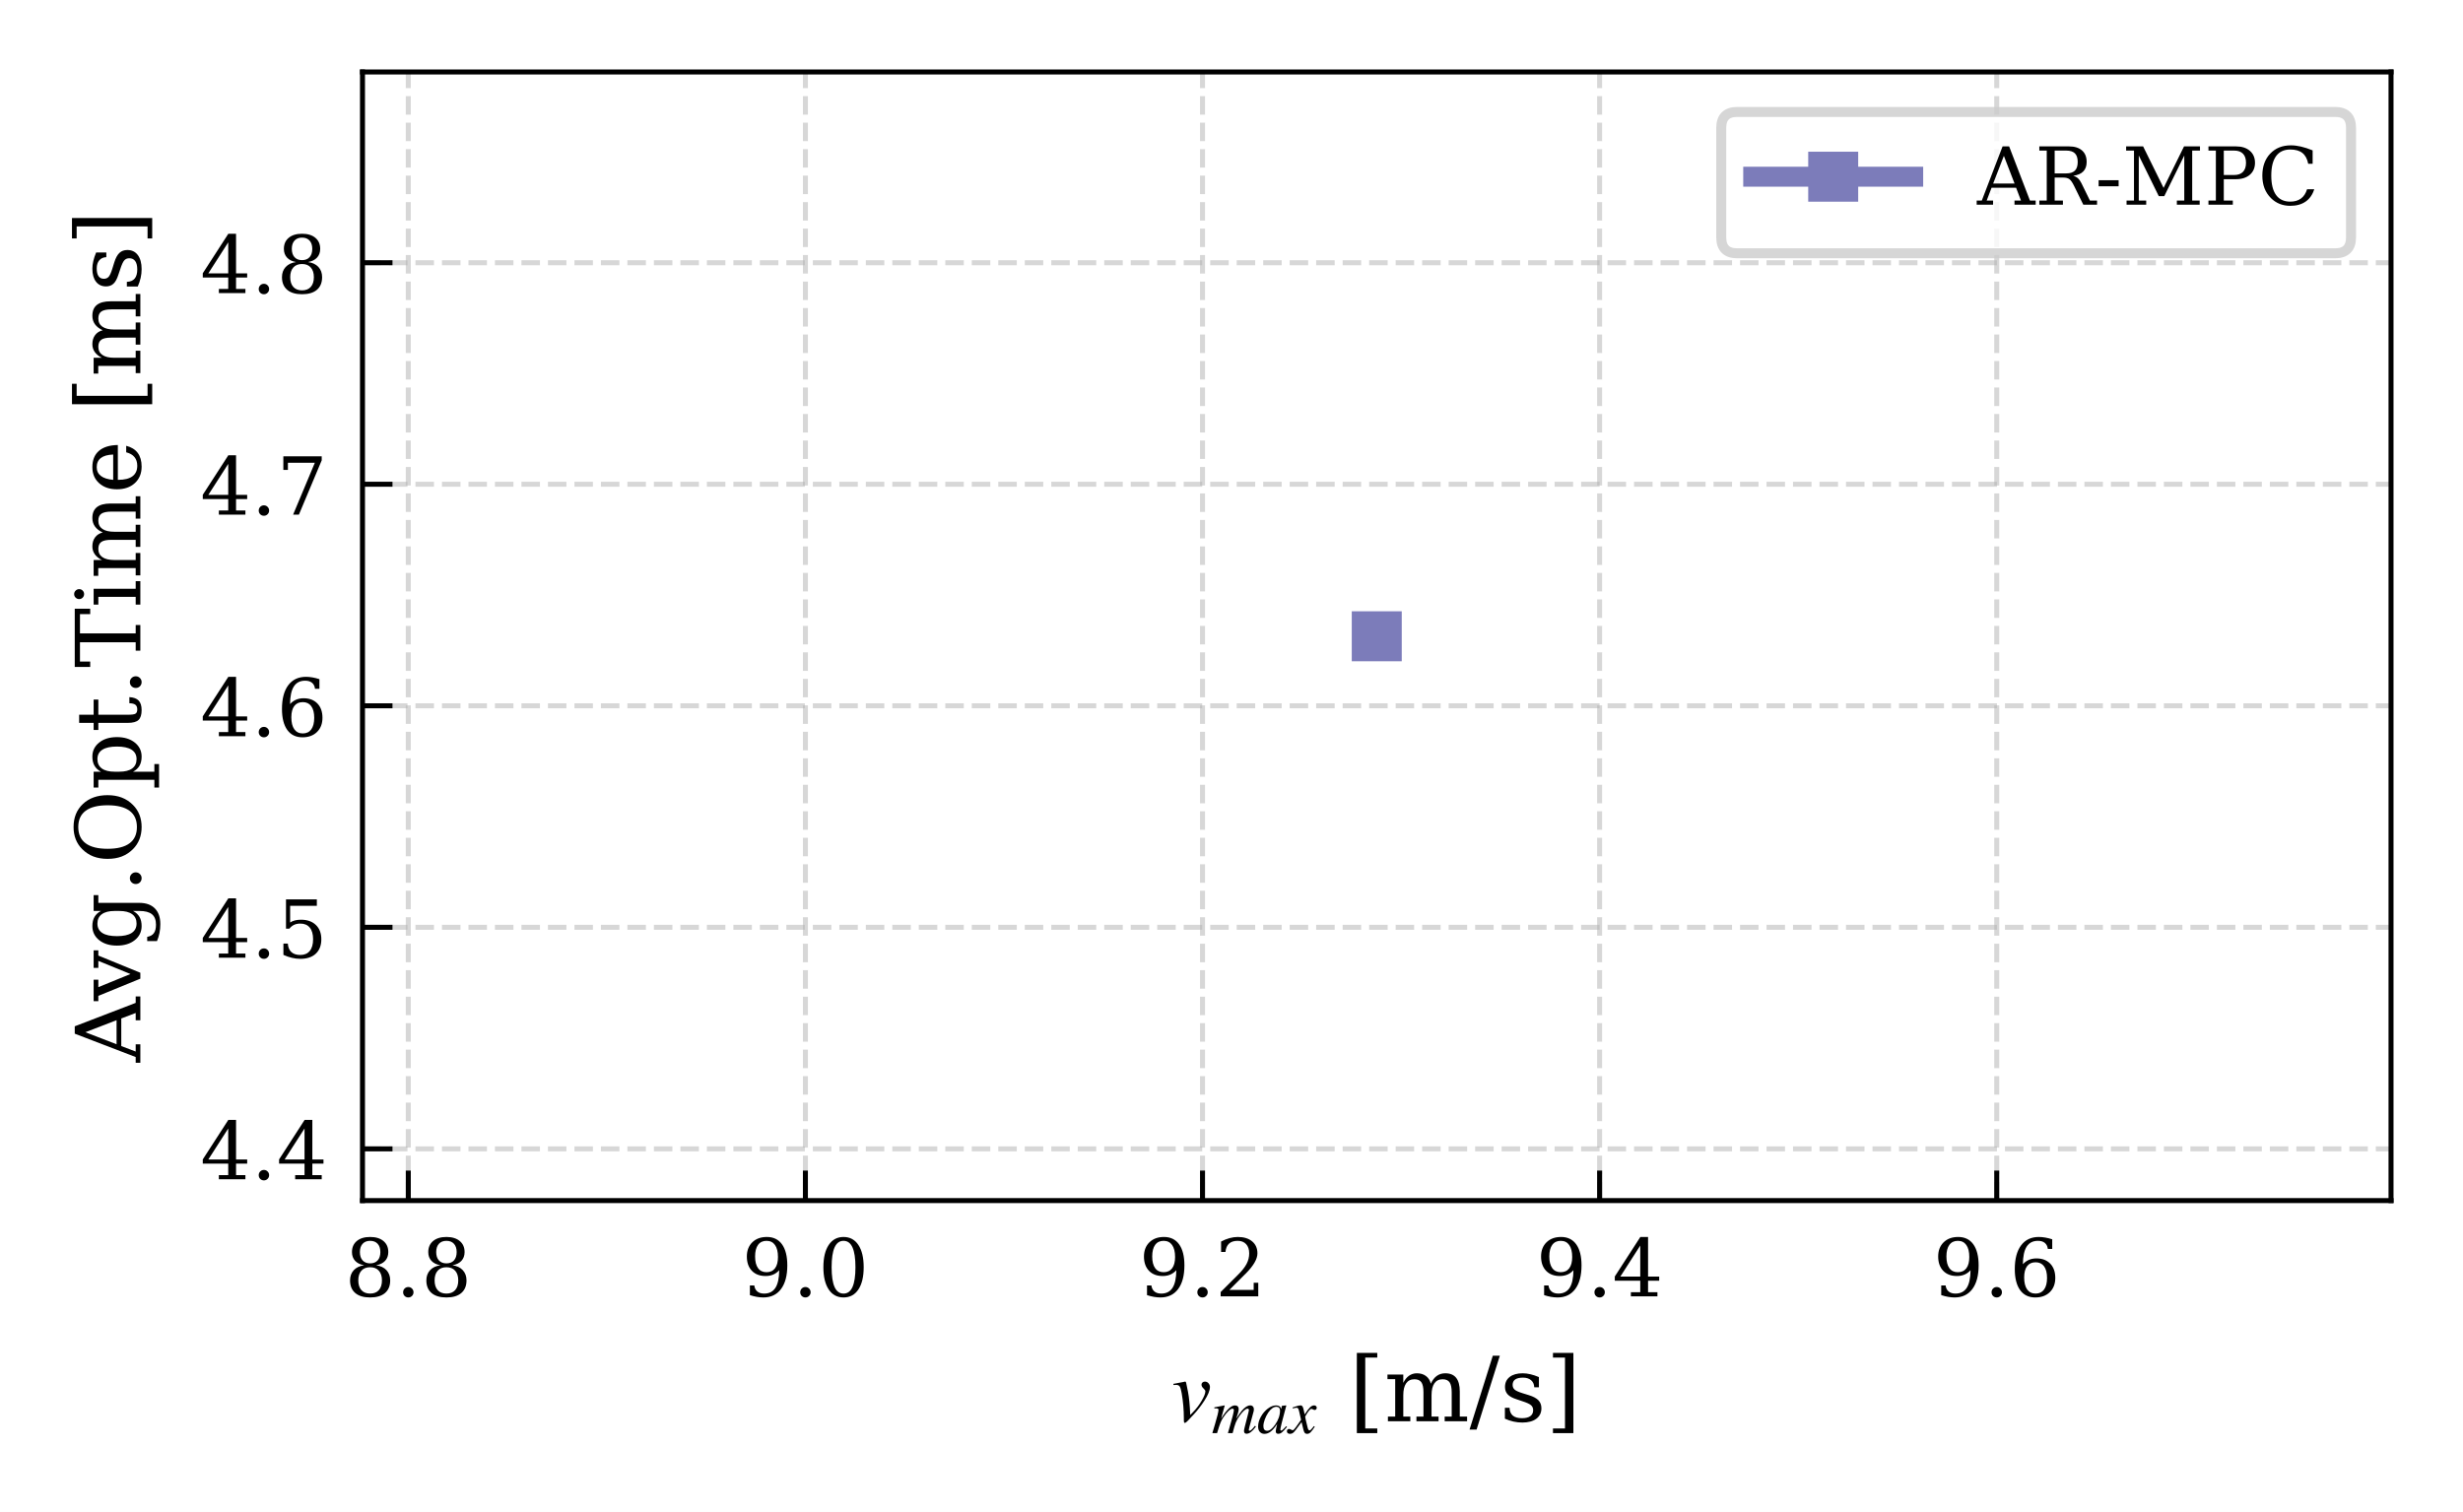
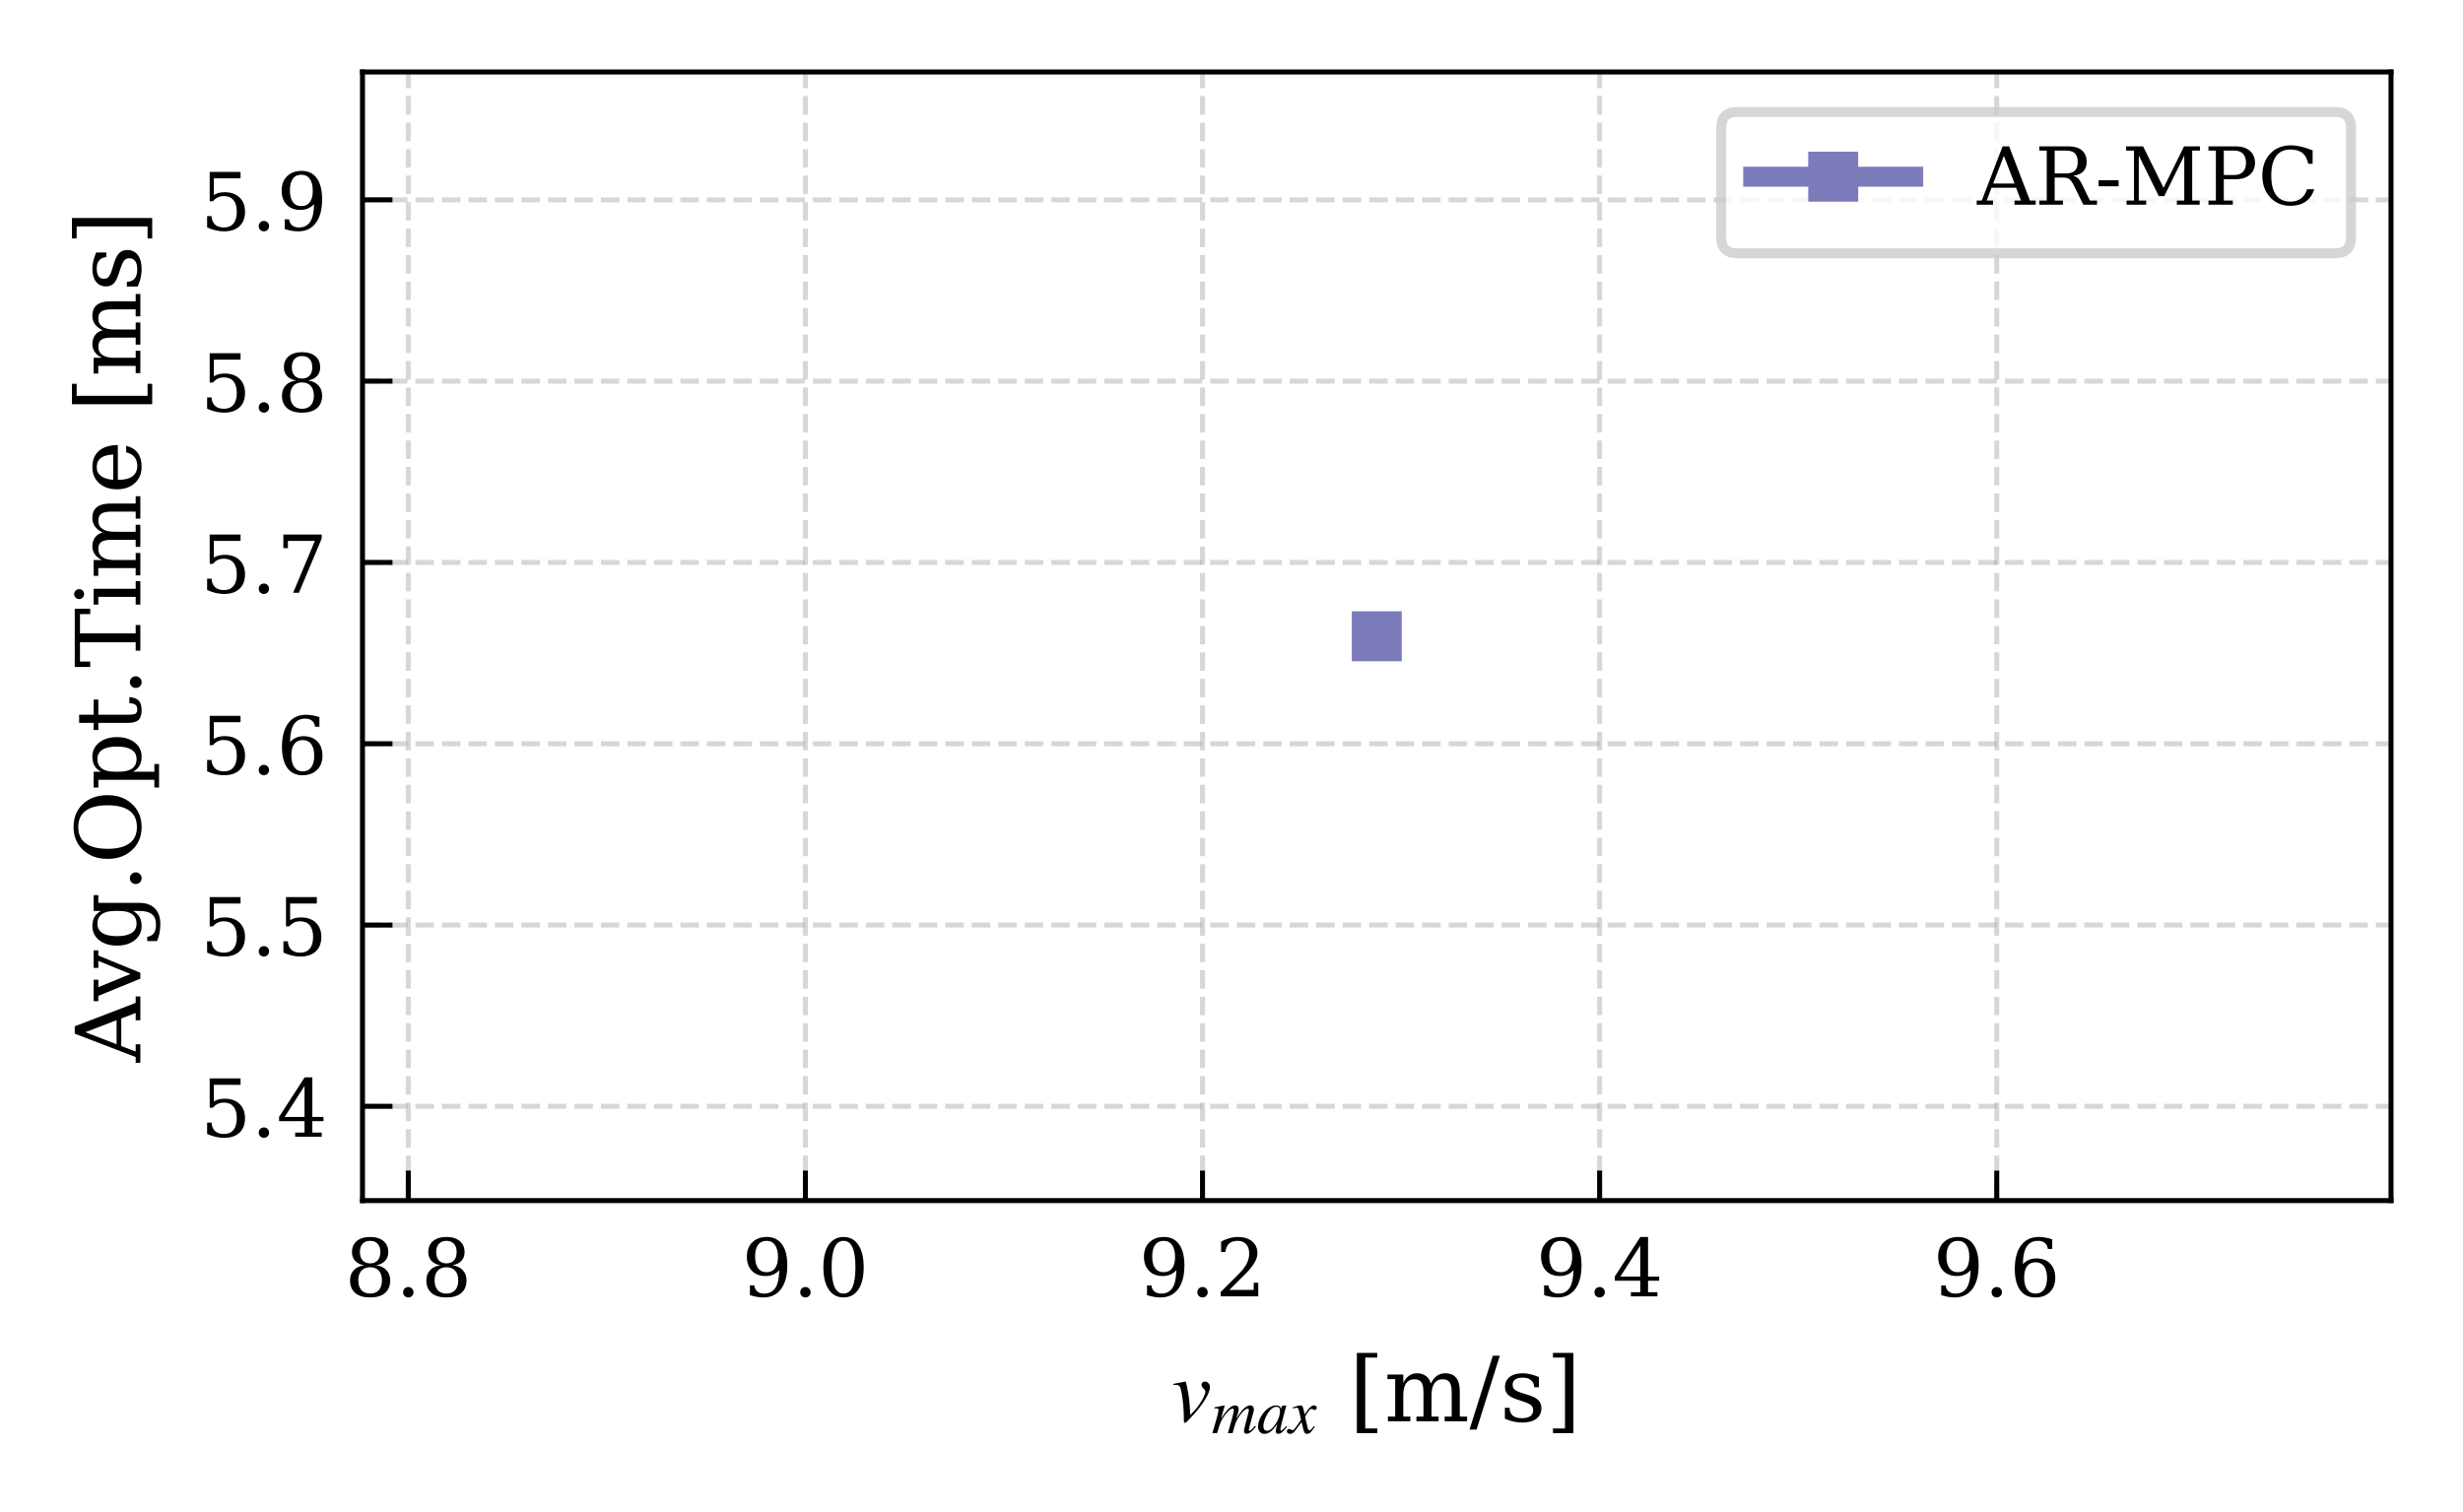
<svg xmlns="http://www.w3.org/2000/svg" xmlns:xlink="http://www.w3.org/1999/xlink" width="246.381pt" height="151.273pt" viewBox="0 0 246.381 151.273" version="1.1">
  <defs>
    <style type="text/css">*{stroke-linejoin: round; stroke-linecap: butt}</style>
  </defs>
  <g id="figure_1">
    <g id="patch_1">
      <path d="M 0 151.273  L 246.381 151.273  L 246.381 0  L 0 0  z " style="fill: #ffffff" />
    </g>
    <g id="axes_1">
      <g id="patch_2">
        <path d="M 36.261 120.12  L 239.181 120.12  L 239.181 7.2  L 36.261 7.2  z " style="fill: #ffffff" />
      </g>
      <g id="matplotlib.axis_1">
        <g id="xtick_1">
          <g id="line2d_1">
-             <path d="M 40.843 120.12  L 40.843 7.2  " clip-path="url(#pcd4c33d3c6)" style="fill: none; stroke-dasharray: 1.85,0.8; stroke-dashoffset: 0; stroke: #b0b0b0; stroke-opacity: 0.5; stroke-width: 0.5" />
+             <path d="M 40.843 120.12  L 40.843 7.2  " clip-path="url(#p598411b5ee)" style="fill: none; stroke-dasharray: 1.85,0.8; stroke-dashoffset: 0; stroke: #b0b0b0; stroke-opacity: 0.5; stroke-width: 0.5" />
          </g>
          <g id="line2d_2">
            <defs>
-               <path id="m5efd2be73f" d="M 0 0  L 0 -3  " style="stroke: #000000; stroke-width: 0.5" />
-             </defs>
-             <g>
-               <use xlink:href="#m5efd2be73f" x="40.843" y="120.12" style="stroke: #000000; stroke-width: 0.5" />
+               <path id="m68d60845b9" d="M 0 0  L 0 -3  " style="stroke: #000000; stroke-width: 0.5" />
+             </defs>
+             <g>
+               <use xlink:href="#m68d60845b9" x="40.843" y="120.12" style="stroke: #000000; stroke-width: 0.5" />
            </g>
          </g>
          <g id="text_1">
            <g transform="translate(34.48194 129.6987) scale(0.08 -0.08)">
              <defs>
                <path id="DejaVuSerif-38" d="M 2981 1275  Q 2981 1775 2732 2051  Q 2484 2328 2034 2328  Q 1584 2328 1336 2051  Q 1088 1775 1088 1275  Q 1088 772 1336 495  Q 1584 219 2034 219  Q 2484 219 2732 495  Q 2981 772 2981 1275  z M 2853 3541  Q 2853 3966 2637 4203  Q 2422 4441 2034 4441  Q 1650 4441 1433 4203  Q 1216 3966 1216 3541  Q 1216 3113 1433 2875  Q 1650 2638 2034 2638  Q 2422 2638 2637 2875  Q 2853 3113 2853 3541  z M 2516 2484  Q 3047 2413 3344 2092  Q 3641 1772 3641 1275  Q 3641 619 3225 264  Q 2809 -91 2034 -91  Q 1263 -91 845 264  Q 428 619 428 1275  Q 428 1772 725 2092  Q 1022 2413 1556 2484  Q 1084 2569 832 2842  Q 581 3116 581 3541  Q 581 4103 968 4426  Q 1356 4750 2034 4750  Q 2713 4750 3100 4426  Q 3488 4103 3488 3541  Q 3488 3116 3236 2842  Q 2984 2569 2516 2484  z " transform="scale(0.015625)" />
                <path id="DejaVuSerif-2e" d="M 603 325  Q 603 500 722 622  Q 841 744 1019 744  Q 1191 744 1312 622  Q 1434 500 1434 325  Q 1434 153 1312 31  Q 1191 -91 1019 -91  Q 841 -91 722 29  Q 603 150 603 325  z " transform="scale(0.015625)" />
              </defs>
              <use xlink:href="#DejaVuSerif-38" />
              <use xlink:href="#DejaVuSerif-2e" x="63.623" />
              <use xlink:href="#DejaVuSerif-38" x="95.41" />
            </g>
          </g>
        </g>
        <g id="xtick_2">
          <g id="line2d_3">
-             <path d="M 80.567 120.12  L 80.567 7.2  " clip-path="url(#pcd4c33d3c6)" style="fill: none; stroke-dasharray: 1.85,0.8; stroke-dashoffset: 0; stroke: #b0b0b0; stroke-opacity: 0.5; stroke-width: 0.5" />
+             <path d="M 80.567 120.12  L 80.567 7.2  " clip-path="url(#p598411b5ee)" style="fill: none; stroke-dasharray: 1.85,0.8; stroke-dashoffset: 0; stroke: #b0b0b0; stroke-opacity: 0.5; stroke-width: 0.5" />
          </g>
          <g id="line2d_4">
            <g>
-               <use xlink:href="#m5efd2be73f" x="80.567" y="120.12" style="stroke: #000000; stroke-width: 0.5" />
+               <use xlink:href="#m68d60845b9" x="80.567" y="120.12" style="stroke: #000000; stroke-width: 0.5" />
            </g>
          </g>
          <g id="text_2">
            <g transform="translate(74.2058 129.6987) scale(0.08 -0.08)">
              <defs>
                <path id="DejaVuSerif-39" d="M 2994 2091  Q 2784 1856 2512 1740  Q 2241 1625 1900 1625  Q 1206 1625 804 2044  Q 403 2463 403 3188  Q 403 3897 839 4323  Q 1275 4750 2003 4750  Q 2794 4750 3217 4161  Q 3641 3572 3641 2478  Q 3641 1253 3137 581  Q 2634 -91 1722 -91  Q 1475 -91 1203 -44  Q 931 3 647 97  L 647 872  L 997 872  Q 1038 556 1241 387  Q 1444 219 1784 219  Q 2391 219 2687 676  Q 2984 1134 2994 2091  z M 1978 4441  Q 1534 4441 1298 4117  Q 1063 3794 1063 3188  Q 1063 2581 1298 2256  Q 1534 1931 1978 1931  Q 2422 1931 2658 2245  Q 2894 2559 2894 3150  Q 2894 3772 2656 4106  Q 2419 4441 1978 4441  z " transform="scale(0.015625)" />
                <path id="DejaVuSerif-30" d="M 2034 219  Q 2513 219 2750 744  Q 2988 1269 2988 2328  Q 2988 3391 2750 3916  Q 2513 4441 2034 4441  Q 1556 4441 1318 3916  Q 1081 3391 1081 2328  Q 1081 1269 1318 744  Q 1556 219 2034 219  z M 2034 -91  Q 1275 -91 848 546  Q 422 1184 422 2328  Q 422 3475 848 4112  Q 1275 4750 2034 4750  Q 2797 4750 3222 4112  Q 3647 3475 3647 2328  Q 3647 1184 3222 546  Q 2797 -91 2034 -91  z " transform="scale(0.015625)" />
              </defs>
              <use xlink:href="#DejaVuSerif-39" />
              <use xlink:href="#DejaVuSerif-2e" x="63.623" />
              <use xlink:href="#DejaVuSerif-30" x="95.41" />
            </g>
          </g>
        </g>
        <g id="xtick_3">
          <g id="line2d_5">
-             <path d="M 120.291 120.12  L 120.291 7.2  " clip-path="url(#pcd4c33d3c6)" style="fill: none; stroke-dasharray: 1.85,0.8; stroke-dashoffset: 0; stroke: #b0b0b0; stroke-opacity: 0.5; stroke-width: 0.5" />
+             <path d="M 120.291 120.12  L 120.291 7.2  " clip-path="url(#p598411b5ee)" style="fill: none; stroke-dasharray: 1.85,0.8; stroke-dashoffset: 0; stroke: #b0b0b0; stroke-opacity: 0.5; stroke-width: 0.5" />
          </g>
          <g id="line2d_6">
            <g>
-               <use xlink:href="#m5efd2be73f" x="120.291" y="120.12" style="stroke: #000000; stroke-width: 0.5" />
+               <use xlink:href="#m68d60845b9" x="120.291" y="120.12" style="stroke: #000000; stroke-width: 0.5" />
            </g>
          </g>
          <g id="text_3">
            <g transform="translate(113.9297 129.6987) scale(0.08 -0.08)">
              <defs>
                <path id="DejaVuSerif-32" d="M 819 3553  L 469 3553  L 469 4384  Q 803 4563 1142 4656  Q 1481 4750 1806 4750  Q 2534 4750 2956 4397  Q 3378 4044 3378 3438  Q 3378 2753 2422 1800  Q 2347 1728 2309 1691  L 1131 513  L 3078 513  L 3078 1088  L 3444 1088  L 3444 0  L 434 0  L 434 341  L 1850 1753  Q 2319 2222 2519 2614  Q 2719 3006 2719 3438  Q 2719 3909 2473 4175  Q 2228 4441 1797 4441  Q 1350 4441 1106 4219  Q 863 3997 819 3553  z " transform="scale(0.015625)" />
              </defs>
              <use xlink:href="#DejaVuSerif-39" />
              <use xlink:href="#DejaVuSerif-2e" x="63.623" />
              <use xlink:href="#DejaVuSerif-32" x="95.41" />
            </g>
          </g>
        </g>
        <g id="xtick_4">
          <g id="line2d_7">
-             <path d="M 160.015 120.12  L 160.015 7.2  " clip-path="url(#pcd4c33d3c6)" style="fill: none; stroke-dasharray: 1.85,0.8; stroke-dashoffset: 0; stroke: #b0b0b0; stroke-opacity: 0.5; stroke-width: 0.5" />
+             <path d="M 160.015 120.12  L 160.015 7.2  " clip-path="url(#p598411b5ee)" style="fill: none; stroke-dasharray: 1.85,0.8; stroke-dashoffset: 0; stroke: #b0b0b0; stroke-opacity: 0.5; stroke-width: 0.5" />
          </g>
          <g id="line2d_8">
            <g>
-               <use xlink:href="#m5efd2be73f" x="160.015" y="120.12" style="stroke: #000000; stroke-width: 0.5" />
+               <use xlink:href="#m68d60845b9" x="160.015" y="120.12" style="stroke: #000000; stroke-width: 0.5" />
            </g>
          </g>
          <g id="text_4">
            <g transform="translate(153.6535 129.6987) scale(0.08 -0.08)">
              <defs>
                <path id="DejaVuSerif-34" d="M 2234 1581  L 2234 4063  L 641 1581  L 2234 1581  z M 3609 0  L 1484 0  L 1484 331  L 2234 331  L 2234 1247  L 197 1247  L 197 1588  L 2241 4750  L 2859 4750  L 2859 1581  L 3750 1581  L 3750 1247  L 2859 1247  L 2859 331  L 3609 331  L 3609 0  z " transform="scale(0.015625)" />
              </defs>
              <use xlink:href="#DejaVuSerif-39" />
              <use xlink:href="#DejaVuSerif-2e" x="63.623" />
              <use xlink:href="#DejaVuSerif-34" x="95.41" />
            </g>
          </g>
        </g>
        <g id="xtick_5">
          <g id="line2d_9">
-             <path d="M 199.739 120.12  L 199.739 7.2  " clip-path="url(#pcd4c33d3c6)" style="fill: none; stroke-dasharray: 1.85,0.8; stroke-dashoffset: 0; stroke: #b0b0b0; stroke-opacity: 0.5; stroke-width: 0.5" />
+             <path d="M 199.739 120.12  L 199.739 7.2  " clip-path="url(#p598411b5ee)" style="fill: none; stroke-dasharray: 1.85,0.8; stroke-dashoffset: 0; stroke: #b0b0b0; stroke-opacity: 0.5; stroke-width: 0.5" />
          </g>
          <g id="line2d_10">
            <g>
-               <use xlink:href="#m5efd2be73f" x="199.739" y="120.12" style="stroke: #000000; stroke-width: 0.5" />
+               <use xlink:href="#m68d60845b9" x="199.739" y="120.12" style="stroke: #000000; stroke-width: 0.5" />
            </g>
          </g>
          <g id="text_5">
            <g transform="translate(193.3774 129.6987) scale(0.08 -0.08)">
              <defs>
                <path id="DejaVuSerif-36" d="M 2094 219  Q 2534 219 2771 542  Q 3009 866 3009 1472  Q 3009 2078 2771 2401  Q 2534 2725 2094 2725  Q 1647 2725 1412 2412  Q 1178 2100 1178 1509  Q 1178 888 1415 553  Q 1653 219 2094 219  z M 1075 2569  Q 1288 2803 1556 2918  Q 1825 3034 2163 3034  Q 2859 3034 3264 2615  Q 3669 2197 3669 1472  Q 3669 763 3233 336  Q 2797 -91 2069 -91  Q 1278 -91 853 498  Q 428 1088 428 2181  Q 428 3406 931 4078  Q 1434 4750 2350 4750  Q 2597 4750 2869 4703  Q 3141 4656 3425 4563  L 3425 3794  L 3072 3794  Q 3034 4109 2831 4275  Q 2628 4441 2284 4441  Q 1678 4441 1381 3981  Q 1084 3522 1075 2569  z " transform="scale(0.015625)" />
              </defs>
              <use xlink:href="#DejaVuSerif-39" />
              <use xlink:href="#DejaVuSerif-2e" x="63.623" />
              <use xlink:href="#DejaVuSerif-36" x="95.41" />
            </g>
          </g>
        </g>
        <g id="text_6">
          <g transform="translate(117.2008 142.2011) scale(0.09 -0.09)">
            <defs>
              <path id="STIXGeneral-Italic-76" d="M 1325 448  L 1523 653  Q 1869 1005 2134 1456  Q 2400 1907 2400 2131  Q 2400 2208 2285 2317  Q 2125 2458 2125 2605  Q 2125 2701 2195 2761  Q 2266 2822 2368 2822  Q 2522 2822 2624 2704  Q 2726 2586 2726 2445  Q 2726 2074 2323 1453  Q 1971 909 1562 474  Q 1504 416 1421 326  Q 1338 237 1299 192  Q 1261 147 1200 86  Q 1139 26 1110 -3  Q 1082 -32 1043 -64  Q 1005 -96 979 -105  Q 954 -115 928 -115  Q 870 -115 870 58  L 870 211  Q 870 1094 717 1990  Q 653 2355 579 2470  Q 506 2586 326 2586  Q 198 2586 128 2579  L 128 2662  Q 480 2720 845 2797  Q 915 2822 973 2822  Q 1011 2822 1033 2739  Q 1056 2656 1165 2093  Q 1280 1510 1325 448  z " transform="scale(0.015625)" />
              <path id="STIXGeneral-Italic-6d" d="M 4506 672  L 4474 627  Q 3981 -58 3552 -58  Q 3296 -58 3296 237  Q 3296 333 3379 659  L 3750 2112  Q 3795 2291 3795 2355  Q 3795 2413 3756 2451  Q 3718 2490 3667 2490  Q 3366 2490 2829 1741  Q 2592 1408 2457 1072  Q 2323 736 2138 0  L 1658 0  L 1830 595  Q 2266 2099 2266 2330  Q 2266 2490 2125 2490  Q 1965 2490 1702 2237  Q 1440 1984 1171 1574  Q 1011 1325 899 1043  Q 787 762 557 0  L 77 0  L 352 922  Q 704 2093 704 2381  Q 704 2522 442 2522  L 282 2522  L 282 2624  L 1318 2822  L 1338 2810  L 966 1472  Q 1798 2822 2374 2822  Q 2560 2822 2659 2720  Q 2758 2618 2758 2438  Q 2758 2195 2502 1466  Q 2842 2003 3069 2275  Q 3296 2547 3526 2694  Q 3731 2822 3930 2822  Q 4102 2822 4201 2710  Q 4301 2598 4301 2419  Q 4301 2336 4282 2240  L 3846 634  Q 3782 390 3782 346  Q 3782 243 3859 243  Q 4000 243 4275 582  L 4410 749  L 4506 672  z " transform="scale(0.015625)" />
              <path id="STIXGeneral-Italic-61" d="M 2963 710  L 3046 640  Q 2688 205 2518 70  Q 2349 -64 2157 -64  Q 1901 -64 1901 198  Q 1901 358 2048 934  Q 1690 397 1389 163  Q 1088 -70 749 -70  Q 467 -70 288 125  Q 109 320 109 672  Q 109 1158 387 1664  Q 666 2170 1094 2496  Q 1523 2822 1939 2822  Q 2368 2822 2451 2451  L 2522 2758  L 2541 2778  L 2931 2822  L 2976 2803  Q 2970 2778 2938 2669  Q 2368 595 2368 346  Q 2368 262 2458 262  Q 2554 262 2790 525  L 2963 710  z M 2336 2310  Q 2336 2477 2240 2579  Q 2144 2682 1978 2682  Q 1542 2682 1139 2093  Q 928 1779 787 1395  Q 646 1011 646 717  Q 646 243 1030 243  Q 1408 243 1843 870  Q 2336 1581 2336 2310  z " transform="scale(0.015625)" />
              <path id="STIXGeneral-Italic-78" d="M 1555 2272  L 1632 1907  Q 1971 2426 2179 2624  Q 2387 2822 2598 2822  Q 2714 2822 2787 2755  Q 2861 2688 2861 2585  Q 2861 2483 2800 2419  Q 2739 2355 2643 2355  Q 2586 2355 2490 2409  Q 2394 2464 2310 2464  Q 2125 2464 1683 1690  Q 1683 1606 1734 1402  L 1939 544  Q 2003 282 2131 282  Q 2234 282 2432 538  Q 2451 563 2476 598  Q 2502 634 2521 662  Q 2541 691 2566 717  L 2662 659  Q 2387 230 2227 80  Q 2067 -70 1882 -70  Q 1728 -70 1645 26  Q 1562 122 1504 365  L 1318 1126  L 755 365  Q 557 96 432 13  Q 307 -70 147 -70  Q 0 -70 -86 0  Q -173 70 -173 198  Q -173 294 -112 361  Q -51 429 45 429  Q 122 429 250 358  Q 346 301 416 301  Q 525 301 742 614  L 1267 1357  L 1088 2150  Q 1024 2432 969 2509  Q 915 2586 794 2586  Q 717 2586 544 2541  L 429 2509  L 410 2611  L 480 2637  Q 992 2822 1229 2822  Q 1350 2822 1420 2707  Q 1491 2592 1555 2272  z " transform="scale(0.015625)" />
              <path id="DejaVuSerif-20" transform="scale(0.015625)" />
              <path id="DejaVuSerif-5b" d="M 550 4863  L 2003 4863  L 2003 4531  L 1147 4531  L 1147 -513  L 2003 -513  L 2003 -844  L 550 -844  L 550 4863  z " transform="scale(0.015625)" />
              <path id="DejaVuSerif-6d" d="M 3316 2675  Q 3481 3041 3739 3227  Q 3997 3413 4341 3413  Q 4863 3413 5119 3089  Q 5375 2766 5375 2113  L 5375 331  L 5894 331  L 5894 0  L 4300 0  L 4300 331  L 4800 331  L 4800 2047  Q 4800 2556 4650 2772  Q 4500 2988 4153 2988  Q 3769 2988 3567 2697  Q 3366 2406 3366 1850  L 3366 331  L 3866 331  L 3866 0  L 2291 0  L 2291 331  L 2791 331  L 2791 2069  Q 2791 2566 2641 2777  Q 2491 2988 2144 2988  Q 1759 2988 1557 2697  Q 1356 2406 1356 1850  L 1356 331  L 1856 331  L 1856 0  L 263 0  L 263 331  L 781 331  L 781 2994  L 231 2994  L 231 3322  L 1356 3322  L 1356 2731  Q 1516 3063 1762 3238  Q 2009 3413 2322 3413  Q 2709 3413 2968 3220  Q 3228 3028 3316 2675  z " transform="scale(0.015625)" />
              <path id="DejaVuSerif-2f" d="M 1656 4666  L 2156 4666  L 500 -594  L 0 -594  L 1656 4666  z " transform="scale(0.015625)" />
              <path id="DejaVuSerif-73" d="M 359 184  L 359 959  L 691 959  Q 703 588 923 403  Q 1144 219 1575 219  Q 1963 219 2166 364  Q 2369 509 2369 788  Q 2369 1006 2220 1140  Q 2072 1275 1594 1428  L 1178 1569  Q 750 1706 558 1912  Q 366 2119 366 2438  Q 366 2894 700 3153  Q 1034 3413 1625 3413  Q 1888 3413 2178 3344  Q 2469 3275 2778 3144  L 2778 2419  L 2447 2419  Q 2434 2741 2221 2922  Q 2009 3103 1644 3103  Q 1281 3103 1095 2975  Q 909 2847 909 2591  Q 909 2381 1050 2254  Q 1191 2128 1613 1997  L 2069 1856  Q 2541 1709 2748 1489  Q 2956 1269 2956 922  Q 2956 450 2595 179  Q 2234 -91 1600 -91  Q 1278 -91 972 -22  Q 666 47 359 184  z " transform="scale(0.015625)" />
              <path id="DejaVuSerif-5d" d="M 1947 4863  L 1947 -844  L 494 -844  L 494 -513  L 1350 -513  L 1350 4531  L 494 4531  L 494 4863  L 1947 4863  z " transform="scale(0.015625)" />
            </defs>
            <use xlink:href="#STIXGeneral-Italic-76" transform="translate(0 0.015625)" />
            <use xlink:href="#STIXGeneral-Italic-6d" transform="translate(44.39999 -13.2125) scale(0.7)" />
            <use xlink:href="#STIXGeneral-Italic-61" transform="translate(94.93998 -13.2125) scale(0.7)" />
            <use xlink:href="#STIXGeneral-Italic-78" transform="translate(130.01 -13.2125) scale(0.7)" />
            <use xlink:href="#DejaVuSerif-20" transform="translate(165.4993 0.015625)" />
            <use xlink:href="#DejaVuSerif-5b" transform="translate(197.2865 0.015625)" />
            <use xlink:href="#DejaVuSerif-6d" transform="translate(236.3001 0.015625)" />
            <use xlink:href="#DejaVuSerif-2f" transform="translate(331.1243 0.015625)" />
            <use xlink:href="#DejaVuSerif-73" transform="translate(364.8158 0.015625)" />
            <use xlink:href="#DejaVuSerif-5d" transform="translate(416.1341 0.015625)" />
          </g>
        </g>
      </g>
      <g id="matplotlib.axis_2">
        <g id="ytick_1">
          <g id="line2d_11">
-             <path d="M 36.261 114.945  L 239.181 114.945  " clip-path="url(#pcd4c33d3c6)" style="fill: none; stroke-dasharray: 1.85,0.8; stroke-dashoffset: 0; stroke: #b0b0b0; stroke-opacity: 0.5; stroke-width: 0.5" />
+             <path d="M 36.261 110.69  L 239.181 110.69  " clip-path="url(#p598411b5ee)" style="fill: none; stroke-dasharray: 1.85,0.8; stroke-dashoffset: 0; stroke: #b0b0b0; stroke-opacity: 0.5; stroke-width: 0.5" />
          </g>
          <g id="line2d_12">
            <defs>
-               <path id="m4ac4372227" d="M 0 0  L 3 0  " style="stroke: #000000; stroke-width: 0.5" />
-             </defs>
-             <g>
-               <use xlink:href="#m4ac4372227" x="36.261" y="114.945" style="stroke: #000000; stroke-width: 0.5" />
+               <path id="mb15ebb5916" d="M 0 0  L 3 0  " style="stroke: #000000; stroke-width: 0.5" />
+             </defs>
+             <g>
+               <use xlink:href="#mb15ebb5916" x="36.261" y="110.69" style="stroke: #000000; stroke-width: 0.5" />
            </g>
          </g>
          <g id="text_7">
-             <g transform="translate(20.03828 117.9847) scale(0.08 -0.08)">
-               <use xlink:href="#DejaVuSerif-34" />
+             <g transform="translate(20.03828 113.7297) scale(0.08 -0.08)">
+               <defs>
+                 <path id="DejaVuSerif-35" d="M 3219 4666  L 3219 4153  L 1081 4153  L 1081 2816  Q 1244 2928 1461 2984  Q 1678 3041 1947 3041  Q 2703 3041 3140 2622  Q 3578 2203 3578 1478  Q 3578 738 3136 323  Q 2694 -91 1894 -91  Q 1572 -91 1234 -12  Q 897 66 544 225  L 544 1131  L 897 1131  Q 925 688 1179 453  Q 1434 219 1894 219  Q 2388 219 2653 544  Q 2919 869 2919 1478  Q 2919 2084 2655 2407  Q 2391 2731 1894 2731  Q 1613 2731 1398 2631  Q 1184 2531 1019 2322  L 750 2322  L 750 4666  L 3219 4666  z " transform="scale(0.015625)" />
+               </defs>
+               <use xlink:href="#DejaVuSerif-35" />
              <use xlink:href="#DejaVuSerif-2e" x="63.623" />
              <use xlink:href="#DejaVuSerif-34" x="95.41" />
            </g>
          </g>
        </g>
        <g id="ytick_2">
          <g id="line2d_13">
-             <path d="M 36.261 92.78  L 239.181 92.78  " clip-path="url(#pcd4c33d3c6)" style="fill: none; stroke-dasharray: 1.85,0.8; stroke-dashoffset: 0; stroke: #b0b0b0; stroke-opacity: 0.5; stroke-width: 0.5" />
+             <path d="M 36.261 92.551  L 239.181 92.551  " clip-path="url(#p598411b5ee)" style="fill: none; stroke-dasharray: 1.85,0.8; stroke-dashoffset: 0; stroke: #b0b0b0; stroke-opacity: 0.5; stroke-width: 0.5" />
          </g>
          <g id="line2d_14">
            <g>
-               <use xlink:href="#m4ac4372227" x="36.261" y="92.78" style="stroke: #000000; stroke-width: 0.5" />
+               <use xlink:href="#mb15ebb5916" x="36.261" y="92.551" style="stroke: #000000; stroke-width: 0.5" />
            </g>
          </g>
          <g id="text_8">
-             <g transform="translate(20.03828 95.81967) scale(0.08 -0.08)">
-               <defs>
-                 <path id="DejaVuSerif-35" d="M 3219 4666  L 3219 4153  L 1081 4153  L 1081 2816  Q 1244 2928 1461 2984  Q 1678 3041 1947 3041  Q 2703 3041 3140 2622  Q 3578 2203 3578 1478  Q 3578 738 3136 323  Q 2694 -91 1894 -91  Q 1572 -91 1234 -12  Q 897 66 544 225  L 544 1131  L 897 1131  Q 925 688 1179 453  Q 1434 219 1894 219  Q 2388 219 2653 544  Q 2919 869 2919 1478  Q 2919 2084 2655 2407  Q 2391 2731 1894 2731  Q 1613 2731 1398 2631  Q 1184 2531 1019 2322  L 750 2322  L 750 4666  L 3219 4666  z " transform="scale(0.015625)" />
-               </defs>
-               <use xlink:href="#DejaVuSerif-34" />
+             <g transform="translate(20.03828 95.59051) scale(0.08 -0.08)">
+               <use xlink:href="#DejaVuSerif-35" />
              <use xlink:href="#DejaVuSerif-2e" x="63.623" />
              <use xlink:href="#DejaVuSerif-35" x="95.41" />
            </g>
          </g>
        </g>
        <g id="ytick_3">
          <g id="line2d_15">
-             <path d="M 36.261 70.615  L 239.181 70.615  " clip-path="url(#pcd4c33d3c6)" style="fill: none; stroke-dasharray: 1.85,0.8; stroke-dashoffset: 0; stroke: #b0b0b0; stroke-opacity: 0.5; stroke-width: 0.5" />
+             <path d="M 36.261 74.412  L 239.181 74.412  " clip-path="url(#p598411b5ee)" style="fill: none; stroke-dasharray: 1.85,0.8; stroke-dashoffset: 0; stroke: #b0b0b0; stroke-opacity: 0.5; stroke-width: 0.5" />
          </g>
          <g id="line2d_16">
            <g>
-               <use xlink:href="#m4ac4372227" x="36.261" y="70.615" style="stroke: #000000; stroke-width: 0.5" />
+               <use xlink:href="#mb15ebb5916" x="36.261" y="74.412" style="stroke: #000000; stroke-width: 0.5" />
            </g>
          </g>
          <g id="text_9">
-             <g transform="translate(20.03828 73.65467) scale(0.08 -0.08)">
-               <use xlink:href="#DejaVuSerif-34" />
+             <g transform="translate(20.03828 77.45134) scale(0.08 -0.08)">
+               <use xlink:href="#DejaVuSerif-35" />
              <use xlink:href="#DejaVuSerif-2e" x="63.623" />
              <use xlink:href="#DejaVuSerif-36" x="95.41" />
            </g>
          </g>
        </g>
        <g id="ytick_4">
          <g id="line2d_17">
-             <path d="M 36.261 48.45  L 239.181 48.45  " clip-path="url(#pcd4c33d3c6)" style="fill: none; stroke-dasharray: 1.85,0.8; stroke-dashoffset: 0; stroke: #b0b0b0; stroke-opacity: 0.5; stroke-width: 0.5" />
+             <path d="M 36.261 56.273  L 239.181 56.273  " clip-path="url(#p598411b5ee)" style="fill: none; stroke-dasharray: 1.85,0.8; stroke-dashoffset: 0; stroke: #b0b0b0; stroke-opacity: 0.5; stroke-width: 0.5" />
          </g>
          <g id="line2d_18">
            <g>
-               <use xlink:href="#m4ac4372227" x="36.261" y="48.45" style="stroke: #000000; stroke-width: 0.5" />
+               <use xlink:href="#mb15ebb5916" x="36.261" y="56.273" style="stroke: #000000; stroke-width: 0.5" />
            </g>
          </g>
          <g id="text_10">
-             <g transform="translate(20.03828 51.48966) scale(0.08 -0.08)">
+             <g transform="translate(20.03828 59.31217) scale(0.08 -0.08)">
              <defs>
                <path id="DejaVuSerif-37" d="M 3609 4347  L 1784 0  L 1319 0  L 3059 4153  L 903 4153  L 903 3578  L 538 3578  L 538 4666  L 3609 4666  L 3609 4347  z " transform="scale(0.015625)" />
              </defs>
-               <use xlink:href="#DejaVuSerif-34" />
+               <use xlink:href="#DejaVuSerif-35" />
              <use xlink:href="#DejaVuSerif-2e" x="63.623" />
              <use xlink:href="#DejaVuSerif-37" x="95.41" />
            </g>
          </g>
        </g>
        <g id="ytick_5">
          <g id="line2d_19">
-             <path d="M 36.261 26.285  L 239.181 26.285  " clip-path="url(#pcd4c33d3c6)" style="fill: none; stroke-dasharray: 1.85,0.8; stroke-dashoffset: 0; stroke: #b0b0b0; stroke-opacity: 0.5; stroke-width: 0.5" />
+             <path d="M 36.261 38.134  L 239.181 38.134  " clip-path="url(#p598411b5ee)" style="fill: none; stroke-dasharray: 1.85,0.8; stroke-dashoffset: 0; stroke: #b0b0b0; stroke-opacity: 0.5; stroke-width: 0.5" />
          </g>
          <g id="line2d_20">
            <g>
-               <use xlink:href="#m4ac4372227" x="36.261" y="26.285" style="stroke: #000000; stroke-width: 0.5" />
+               <use xlink:href="#mb15ebb5916" x="36.261" y="38.134" style="stroke: #000000; stroke-width: 0.5" />
            </g>
          </g>
          <g id="text_11">
-             <g transform="translate(20.03828 29.32466) scale(0.08 -0.08)">
-               <use xlink:href="#DejaVuSerif-34" />
+             <g transform="translate(20.03828 41.173) scale(0.08 -0.08)">
+               <use xlink:href="#DejaVuSerif-35" />
              <use xlink:href="#DejaVuSerif-2e" x="63.623" />
              <use xlink:href="#DejaVuSerif-38" x="95.41" />
            </g>
          </g>
        </g>
-         <g id="text_12">
+         <g id="ytick_6">
+           <g id="line2d_21">
+             <path d="M 36.261 19.994  L 239.181 19.994  " clip-path="url(#p598411b5ee)" style="fill: none; stroke-dasharray: 1.85,0.8; stroke-dashoffset: 0; stroke: #b0b0b0; stroke-opacity: 0.5; stroke-width: 0.5" />
+           </g>
+           <g id="line2d_22">
+             <g>
+               <use xlink:href="#mb15ebb5916" x="36.261" y="19.994" style="stroke: #000000; stroke-width: 0.5" />
+             </g>
+           </g>
+           <g id="text_12">
+             <g transform="translate(20.03828 23.03383) scale(0.08 -0.08)">
+               <use xlink:href="#DejaVuSerif-35" />
+               <use xlink:href="#DejaVuSerif-2e" x="63.623" />
+               <use xlink:href="#DejaVuSerif-39" x="95.41" />
+             </g>
+           </g>
+         </g>
+         <g id="text_13">
          <g transform="translate(14.03859 106.2813) rotate(-90) scale(0.09 -0.09)">
            <defs>
              <path id="DejaVuSerif-41" d="M 1281 1691  L 2994 1691  L 2138 3909  L 1281 1691  z M -38 0  L -38 331  L 372 331  L 2034 4666  L 2559 4666  L 4225 331  L 4684 331  L 4684 0  L 2988 0  L 2988 331  L 3506 331  L 3116 1356  L 1153 1356  L 763 331  L 1275 331  L 1275 0  L -38 0  z " transform="scale(0.015625)" />
              <path id="DejaVuSerif-76" d="M 1581 0  L 359 2988  L -19 2988  L -19 3322  L 1509 3322  L 1509 2988  L 978 2988  L 1913 703  L 2847 2988  L 2350 2988  L 2350 3322  L 3597 3322  L 3597 2988  L 3225 2988  L 2003 0  L 1581 0  z " transform="scale(0.015625)" />
              <path id="DejaVuSerif-67" d="M 3359 2988  L 3359 72  Q 3359 -644 2965 -1033  Q 2572 -1422 1844 -1422  Q 1516 -1422 1216 -1362  Q 916 -1303 641 -1184  L 641 -488  L 941 -488  Q 997 -813 1206 -963  Q 1416 -1113 1806 -1113  Q 2313 -1113 2548 -827  Q 2784 -541 2784 72  L 2784 519  Q 2616 206 2355 57  Q 2094 -91 1709 -91  Q 1097 -91 708 395  Q 319 881 319 1663  Q 319 2444 706 2928  Q 1094 3413 1709 3413  Q 2094 3413 2355 3264  Q 2616 3116 2784 2803  L 2784 3322  L 3909 3322  L 3909 2988  L 3359 2988  z M 2784 1825  Q 2784 2422 2554 2737  Q 2325 3053 1888 3053  Q 1444 3053 1217 2703  Q 991 2353 991 1663  Q 991 975 1217 622  Q 1444 269 1888 269  Q 2325 269 2554 583  Q 2784 897 2784 1497  L 2784 1825  z " transform="scale(0.015625)" />
              <path id="DejaVuSerif-4f" d="M 2625 244  Q 3391 244 3781 770  Q 4172 1297 4172 2328  Q 4172 3363 3781 3889  Q 3391 4416 2625 4416  Q 1856 4416 1465 3889  Q 1075 3363 1075 2328  Q 1075 1297 1465 770  Q 1856 244 2625 244  z M 2625 -91  Q 2150 -91 1751 65  Q 1353 222 1050 525  Q 700 875 529 1319  Q 359 1763 359 2328  Q 359 2894 529 3339  Q 700 3784 1050 4134  Q 1356 4441 1750 4595  Q 2144 4750 2625 4750  Q 3641 4750 4266 4084  Q 4891 3419 4891 2328  Q 4891 1769 4719 1320  Q 4547 872 4197 525  Q 3891 219 3497 64  Q 3103 -91 2625 -91  z " transform="scale(0.015625)" />
              <path id="DejaVuSerif-70" d="M 1313 1825  L 1313 1497  Q 1313 897 1542 583  Q 1772 269 2209 269  Q 2650 269 2876 622  Q 3103 975 3103 1663  Q 3103 2353 2876 2703  Q 2650 3053 2209 3053  Q 1772 3053 1542 2737  Q 1313 2422 1313 1825  z M 738 2988  L 184 2988  L 184 3322  L 1313 3322  L 1313 2803  Q 1481 3116 1742 3264  Q 2003 3413 2388 3413  Q 3000 3413 3387 2928  Q 3775 2444 3775 1663  Q 3775 881 3387 395  Q 3000 -91 2388 -91  Q 2003 -91 1742 57  Q 1481 206 1313 519  L 1313 -997  L 1856 -997  L 1856 -1331  L 184 -1331  L 184 -997  L 738 -997  L 738 2988  z " transform="scale(0.015625)" />
              <path id="DejaVuSerif-74" d="M 691 2988  L 184 2988  L 184 3322  L 691 3322  L 691 4353  L 1269 4353  L 1269 3322  L 2350 3322  L 2350 2988  L 1269 2988  L 1269 878  Q 1269 456 1350 337  Q 1431 219 1650 219  Q 1875 219 1978 351  Q 2081 484 2088 781  L 2522 781  Q 2497 328 2275 118  Q 2053 -91 1600 -91  Q 1103 -91 897 129  Q 691 350 691 878  L 691 2988  z " transform="scale(0.015625)" />
              <path id="DejaVuSerif-54" d="M 1222 0  L 1222 331  L 1819 331  L 1819 4294  L 447 4294  L 447 3566  L 63 3566  L 63 4666  L 4206 4666  L 4206 3566  L 3822 3566  L 3822 4294  L 2450 4294  L 2450 331  L 3047 331  L 3047 0  L 1222 0  z " transform="scale(0.015625)" />
              <path id="DejaVuSerif-69" d="M 622 4353  Q 622 4497 726 4603  Q 831 4709 978 4709  Q 1122 4709 1226 4603  Q 1331 4497 1331 4353  Q 1331 4206 1228 4103  Q 1125 4000 978 4000  Q 831 4000 726 4103  Q 622 4206 622 4353  z M 1356 331  L 1900 331  L 1900 0  L 231 0  L 231 331  L 781 331  L 781 2988  L 231 2988  L 231 3322  L 1356 3322  L 1356 331  z " transform="scale(0.015625)" />
              <path id="DejaVuSerif-65" d="M 3469 1600  L 991 1600  L 991 1575  Q 991 903 1244 561  Q 1497 219 1991 219  Q 2369 219 2611 417  Q 2853 616 2950 1006  L 3413 1006  Q 3275 459 2904 184  Q 2534 -91 1931 -91  Q 1203 -91 761 389  Q 319 869 319 1663  Q 319 2450 753 2931  Q 1188 3413 1894 3413  Q 2647 3413 3050 2948  Q 3453 2484 3469 1600  z M 2791 1931  Q 2772 2513 2545 2808  Q 2319 3103 1894 3103  Q 1497 3103 1269 2806  Q 1041 2509 991 1931  L 2791 1931  z " transform="scale(0.015625)" />
            </defs>
            <use xlink:href="#DejaVuSerif-41" />
            <use xlink:href="#DejaVuSerif-76" x="68.217" />
            <use xlink:href="#DejaVuSerif-67" x="124.711" />
            <use xlink:href="#DejaVuSerif-2e" x="188.725" />
            <use xlink:href="#DejaVuSerif-4f" x="220.512" />
            <use xlink:href="#DejaVuSerif-70" x="302.494" />
            <use xlink:href="#DejaVuSerif-74" x="366.508" />
            <use xlink:href="#DejaVuSerif-2e" x="406.693" />
            <use xlink:href="#DejaVuSerif-54" x="438.48" />
            <use xlink:href="#DejaVuSerif-69" x="505.18" />
            <use xlink:href="#DejaVuSerif-6d" x="537.162" />
            <use xlink:href="#DejaVuSerif-65" x="631.986" />
            <use xlink:href="#DejaVuSerif-20" x="691.166" />
            <use xlink:href="#DejaVuSerif-5b" x="722.953" />
            <use xlink:href="#DejaVuSerif-6d" x="761.967" />
            <use xlink:href="#DejaVuSerif-73" x="856.791" />
            <use xlink:href="#DejaVuSerif-5d" x="908.109" />
          </g>
        </g>
      </g>
-       <g id="line2d_21">
-         <path d="M 137.721 63.66  " clip-path="url(#pcd4c33d3c6)" style="fill: none; stroke: #7c7cba; stroke-width: 2; stroke-linecap: square" />
+       <g id="line2d_23">
+         <path d="M 137.721 63.66  " clip-path="url(#p598411b5ee)" style="fill: none; stroke: #7c7cba; stroke-width: 2; stroke-linecap: square" />
        <defs>
-           <path id="ma9e48903bf" d="M -2 2  L 2 2  L 2 -2  L -2 -2  z " style="stroke: #7c7cba; stroke-linejoin: miter" />
+           <path id="mec6491a6b2" d="M -2 2  L 2 2  L 2 -2  L -2 -2  z " style="stroke: #7c7cba; stroke-linejoin: miter" />
        </defs>
-         <g clip-path="url(#pcd4c33d3c6)">
-           <use xlink:href="#ma9e48903bf" x="137.721" y="63.66" style="fill: #7c7cba; stroke: #7c7cba; stroke-linejoin: miter" />
+         <g clip-path="url(#p598411b5ee)">
+           <use xlink:href="#mec6491a6b2" x="137.721" y="63.66" style="fill: #7c7cba; stroke: #7c7cba; stroke-linejoin: miter" />
        </g>
      </g>
      <g id="patch_3">
        <path d="M 36.261 120.12  L 36.261 7.2  " style="fill: none; stroke: #000000; stroke-width: 0.5; stroke-linejoin: miter; stroke-linecap: square" />
      </g>
      <g id="patch_4">
        <path d="M 239.181 120.12  L 239.181 7.2  " style="fill: none; stroke: #000000; stroke-width: 0.5; stroke-linejoin: miter; stroke-linecap: square" />
      </g>
      <g id="patch_5">
        <path d="M 36.261 120.12  L 239.181 120.12  " style="fill: none; stroke: #000000; stroke-width: 0.5; stroke-linejoin: miter; stroke-linecap: square" />
      </g>
      <g id="patch_6">
        <path d="M 36.261 7.2  L 239.181 7.2  " style="fill: none; stroke: #000000; stroke-width: 0.5; stroke-linejoin: miter; stroke-linecap: square" />
      </g>
      <g id="legend_1">
        <g id="patch_7">
          <path d="M 173.781 25.343  L 233.581 25.343  Q 235.181 25.343 235.181 23.742  L 235.181 12.8  Q 235.181 11.2 233.581 11.2  L 173.781 11.2  Q 172.181 11.2 172.181 12.8  L 172.181 23.742  Q 172.181 25.343 173.781 25.343  z " style="fill: #ffffff; opacity: 0.8; stroke: #cccccc; stroke-linejoin: miter" />
        </g>
-         <g id="line2d_22">
+         <g id="line2d_24">
          <path d="M 175.381 17.679  L 183.381 17.679  L 191.381 17.679  " style="fill: none; stroke: #7c7cba; stroke-width: 2; stroke-linecap: square" />
          <g>
-             <use xlink:href="#ma9e48903bf" x="183.381" y="17.679" style="fill: #7c7cba; stroke: #7c7cba; stroke-linejoin: miter" />
-           </g>
-         </g>
-         <g id="text_13">
+             <use xlink:href="#mec6491a6b2" x="183.381" y="17.679" style="fill: #7c7cba; stroke: #7c7cba; stroke-linejoin: miter" />
+           </g>
+         </g>
+         <g id="text_14">
          <g transform="translate(197.7808 20.47875) scale(0.08 -0.08)">
            <defs>
              <path id="DejaVuSerif-52" d="M 3066 2316  Q 3284 2256 3442 2114  Q 3600 1972 3725 1716  L 4403 331  L 4972 331  L 4972 0  L 3872 0  L 3144 1484  Q 2934 1916 2759 2042  Q 2584 2169 2278 2169  L 1581 2169  L 1581 331  L 2241 331  L 2241 0  L 353 0  L 353 331  L 947 331  L 947 4331  L 353 4331  L 353 4666  L 2719 4666  Q 3400 4666 3770 4341  Q 4141 4016 4141 3419  Q 4141 2938 3870 2661  Q 3600 2384 3066 2316  z M 1581 2503  L 2503 2503  Q 2975 2503 3200 2726  Q 3425 2950 3425 3419  Q 3425 3888 3200 4109  Q 2975 4331 2503 4331  L 1581 4331  L 1581 2503  z " transform="scale(0.015625)" />
              <path id="DejaVuSerif-2d" d="M 281 1959  L 1881 1959  L 1881 1472  L 281 1472  L 281 1959  z " transform="scale(0.015625)" />
              <path id="DejaVuSerif-4d" d="M 353 0  L 353 331  L 947 331  L 947 4331  L 319 4331  L 319 4666  L 1678 4666  L 3316 1344  L 4953 4666  L 6228 4666  L 6228 4331  L 5606 4331  L 5606 331  L 6203 331  L 6203 0  L 4378 0  L 4378 331  L 4972 331  L 4972 3938  L 3372 684  L 2931 684  L 1331 3938  L 1331 331  L 1925 331  L 1925 0  L 353 0  z " transform="scale(0.015625)" />
              <path id="DejaVuSerif-50" d="M 1581 2375  L 2406 2375  Q 2872 2375 3115 2626  Q 3359 2878 3359 3353  Q 3359 3831 3115 4081  Q 2872 4331 2406 4331  L 1581 4331  L 1581 2375  z M 353 0  L 353 331  L 947 331  L 947 4331  L 353 4331  L 353 4666  L 2559 4666  Q 3259 4666 3668 4311  Q 4078 3956 4078 3353  Q 4078 2753 3668 2397  Q 3259 2041 2559 2041  L 1581 2041  L 1581 331  L 2303 331  L 2303 0  L 353 0  z " transform="scale(0.015625)" />
              <path id="DejaVuSerif-43" d="M 4513 1234  Q 4306 581 3820 245  Q 3334 -91 2591 -91  Q 2134 -91 1743 65  Q 1353 222 1050 525  Q 700 875 529 1320  Q 359 1766 359 2328  Q 359 3416 987 4083  Q 1616 4750 2644 4750  Q 3025 4750 3456 4650  Q 3888 4550 4384 4347  L 4384 3272  L 4031 3272  Q 3916 3859 3567 4137  Q 3219 4416 2591 4416  Q 1844 4416 1459 3886  Q 1075 3356 1075 2328  Q 1075 1303 1459 773  Q 1844 244 2591 244  Q 3113 244 3450 492  Q 3788 741 3938 1234  L 4513 1234  z " transform="scale(0.015625)" />
            </defs>
            <use xlink:href="#DejaVuSerif-41" />
            <use xlink:href="#DejaVuSerif-52" x="72.217" />
            <use xlink:href="#DejaVuSerif-2d" x="147.51" />
            <use xlink:href="#DejaVuSerif-4d" x="181.299" />
            <use xlink:href="#DejaVuSerif-50" x="283.691" />
            <use xlink:href="#DejaVuSerif-43" x="350.977" />
          </g>
        </g>
      </g>
    </g>
  </g>
  <defs>
-     <clipPath id="pcd4c33d3c6">
+     <clipPath id="p598411b5ee">
      <rect x="36.261" y="7.2" width="202.92" height="112.92" />
    </clipPath>
  </defs>
</svg>
